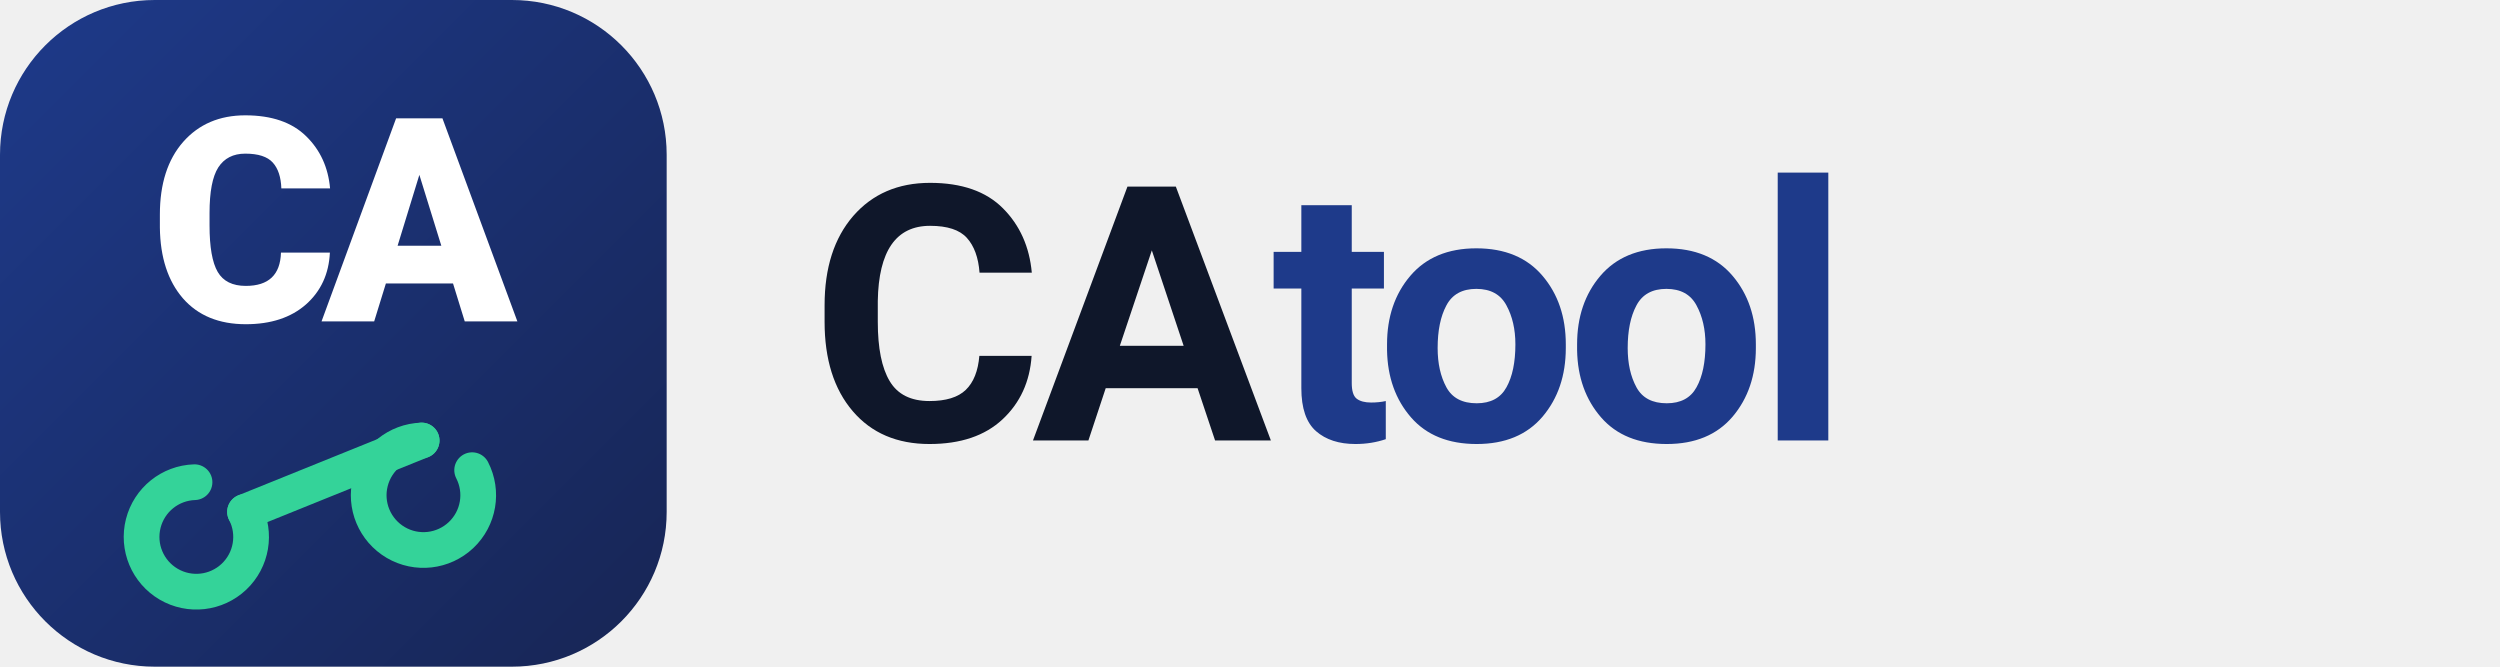
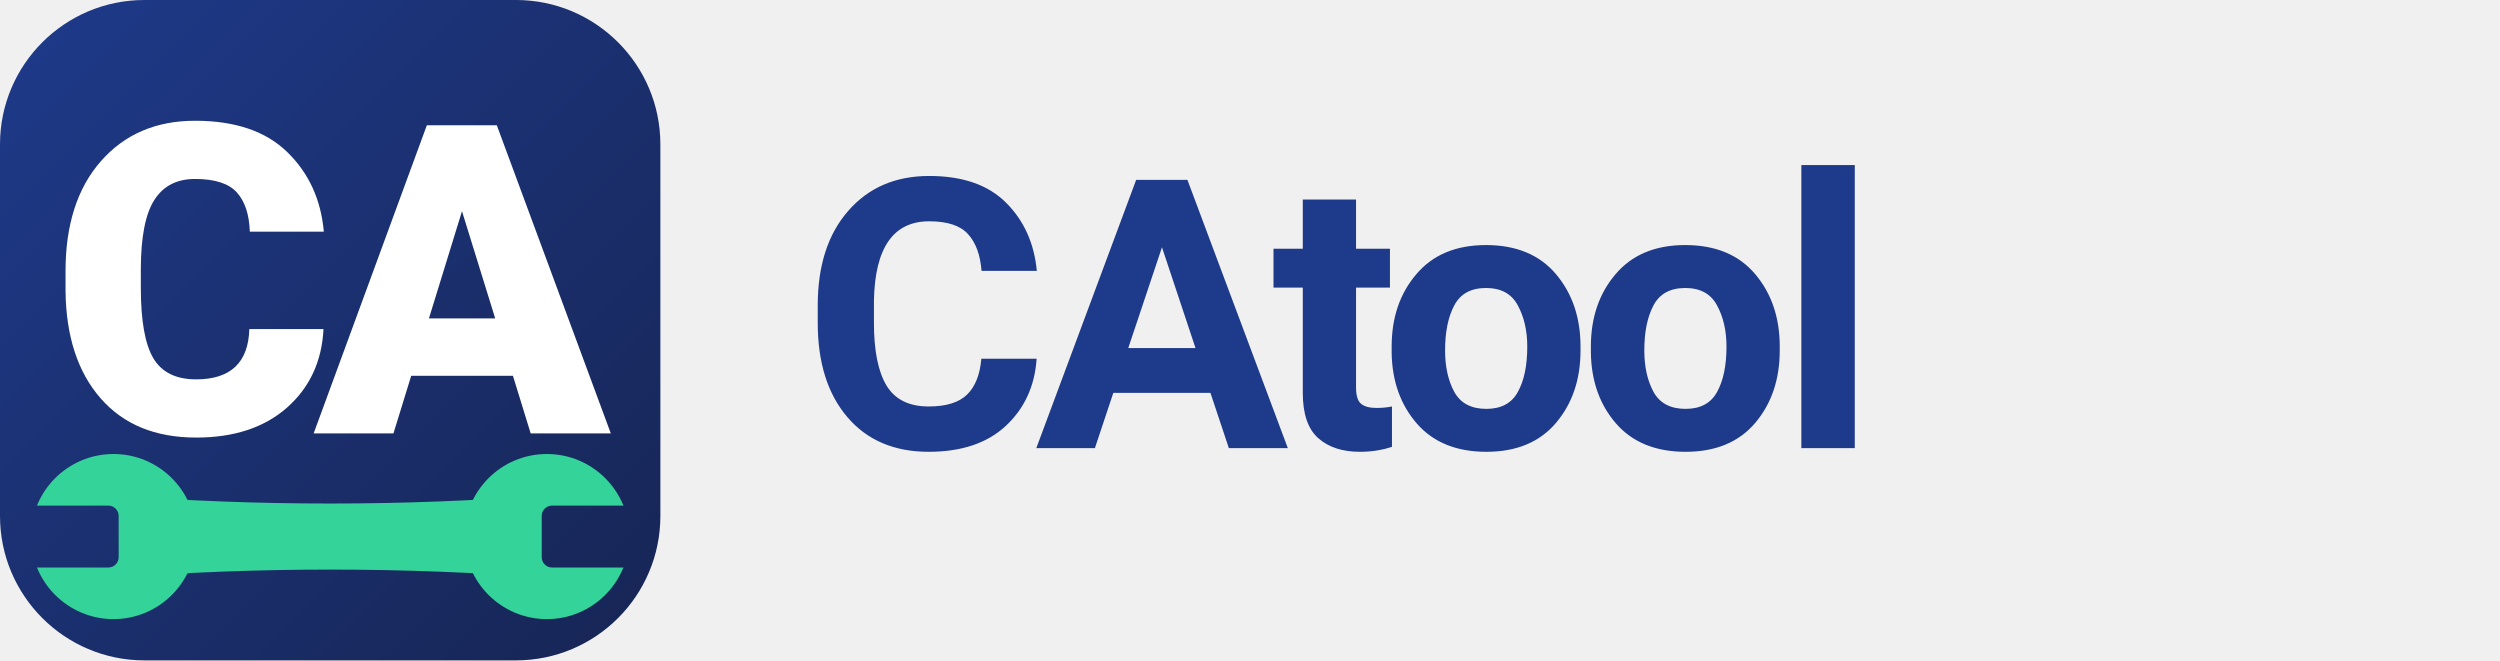
- <svg xmlns="http://www.w3.org/2000/svg" viewBox="0 0 210 56" role="img" aria-label="CAtool">
-   <defs>
-     <linearGradient id="ctbg2" x1="0" y1="0" x2="1" y2="1">
-       <stop offset="0" stop-color="#1e3a8a" />
-       <stop offset="1" stop-color="#172554" />
-     </linearGradient>
-   </defs>
-   <rect x="0" y="0" width="56" height="56" rx="13" fill="url(#ctbg2)" />
-   <text x="28" y="27" text-anchor="middle" font-family="-apple-system,'Segoe UI',Roboto,Helvetica,Arial,sans-serif" font-weight="800" font-size="24" fill="#ffffff" letter-spacing="-1.3">CA</text>
-   <g transform="translate(28 40) rotate(-22)" fill="none" stroke="#34d399" stroke-width="3" stroke-linecap="round" stroke-linejoin="round">
-     <line x1="-8" y1="0" x2="8" y2="0" />
-     <path d="M-8 0 a4.6 4.6 0 1 1 -3 -3.9" />
-     <path d="M8 0 a4.6 4.6 0 1 0 3 3.9" />
-   </g>
-   <text x="68" y="37" font-family="-apple-system,'Segoe UI',Roboto,Helvetica,Arial,sans-serif" font-weight="700" font-size="30" letter-spacing="-1" fill="#0f172a">CA<tspan fill="#1e3a8a">tool</tspan>
-   </text>
+ <svg xmlns="http://www.w3.org/2000/svg" viewBox="0 0 212 56" role="img" aria-label="CAtool">
+   <svg x="0" y="0" width="56" height="56" viewBox="0 0 64 64">
+     <defs>
+       <linearGradient id="lk" x1="0" y1="0" x2="1" y2="1">
+         <stop offset="0" stop-color="#1e3a8a" />
+         <stop offset="1" stop-color="#172554" />
+       </linearGradient>
+       <clipPath id="sq-lk">
+         <rect width="64" height="64" rx="14" />
+       </clipPath>
+       <mask id="jaw-lk" maskUnits="userSpaceOnUse">
+         <rect x="0" y="0" width="64" height="64" fill="#fff" />
+         <rect x="1" y="49" width="10.5" height="6" rx="1" fill="#000" />
+         <rect x="52.5" y="49" width="10.5" height="6" rx="1" fill="#000" />
+       </mask>
+     </defs>
+     <rect width="64" height="64" rx="14" fill="url(#lk)" />
+     <text x="32" y="42" text-anchor="middle" font-family="-apple-system,'Segoe UI',Roboto,Helvetica,Arial,sans-serif" font-weight="800" font-size="42" fill="#ffffff" letter-spacing="-2">CA</text>
+     <g fill="#34d399" mask="url(#jaw-lk)" clip-path="url(#sq-lk)">
+       <path d="M11 48 Q32 49.6 53 48 L53 56 Q32 54.4 11 56 Z" />
+       <circle cx="11" cy="52" r="8" />
+       <circle cx="53" cy="52" r="8" />
+     </g>
+   </svg>
+   <text x="68" y="38" font-family="-apple-system,'Segoe UI',Roboto,Helvetica,Arial,sans-serif" font-weight="700" font-size="32" letter-spacing="-1.2" fill="#1e3a8a">CAtool</text>
</svg>
